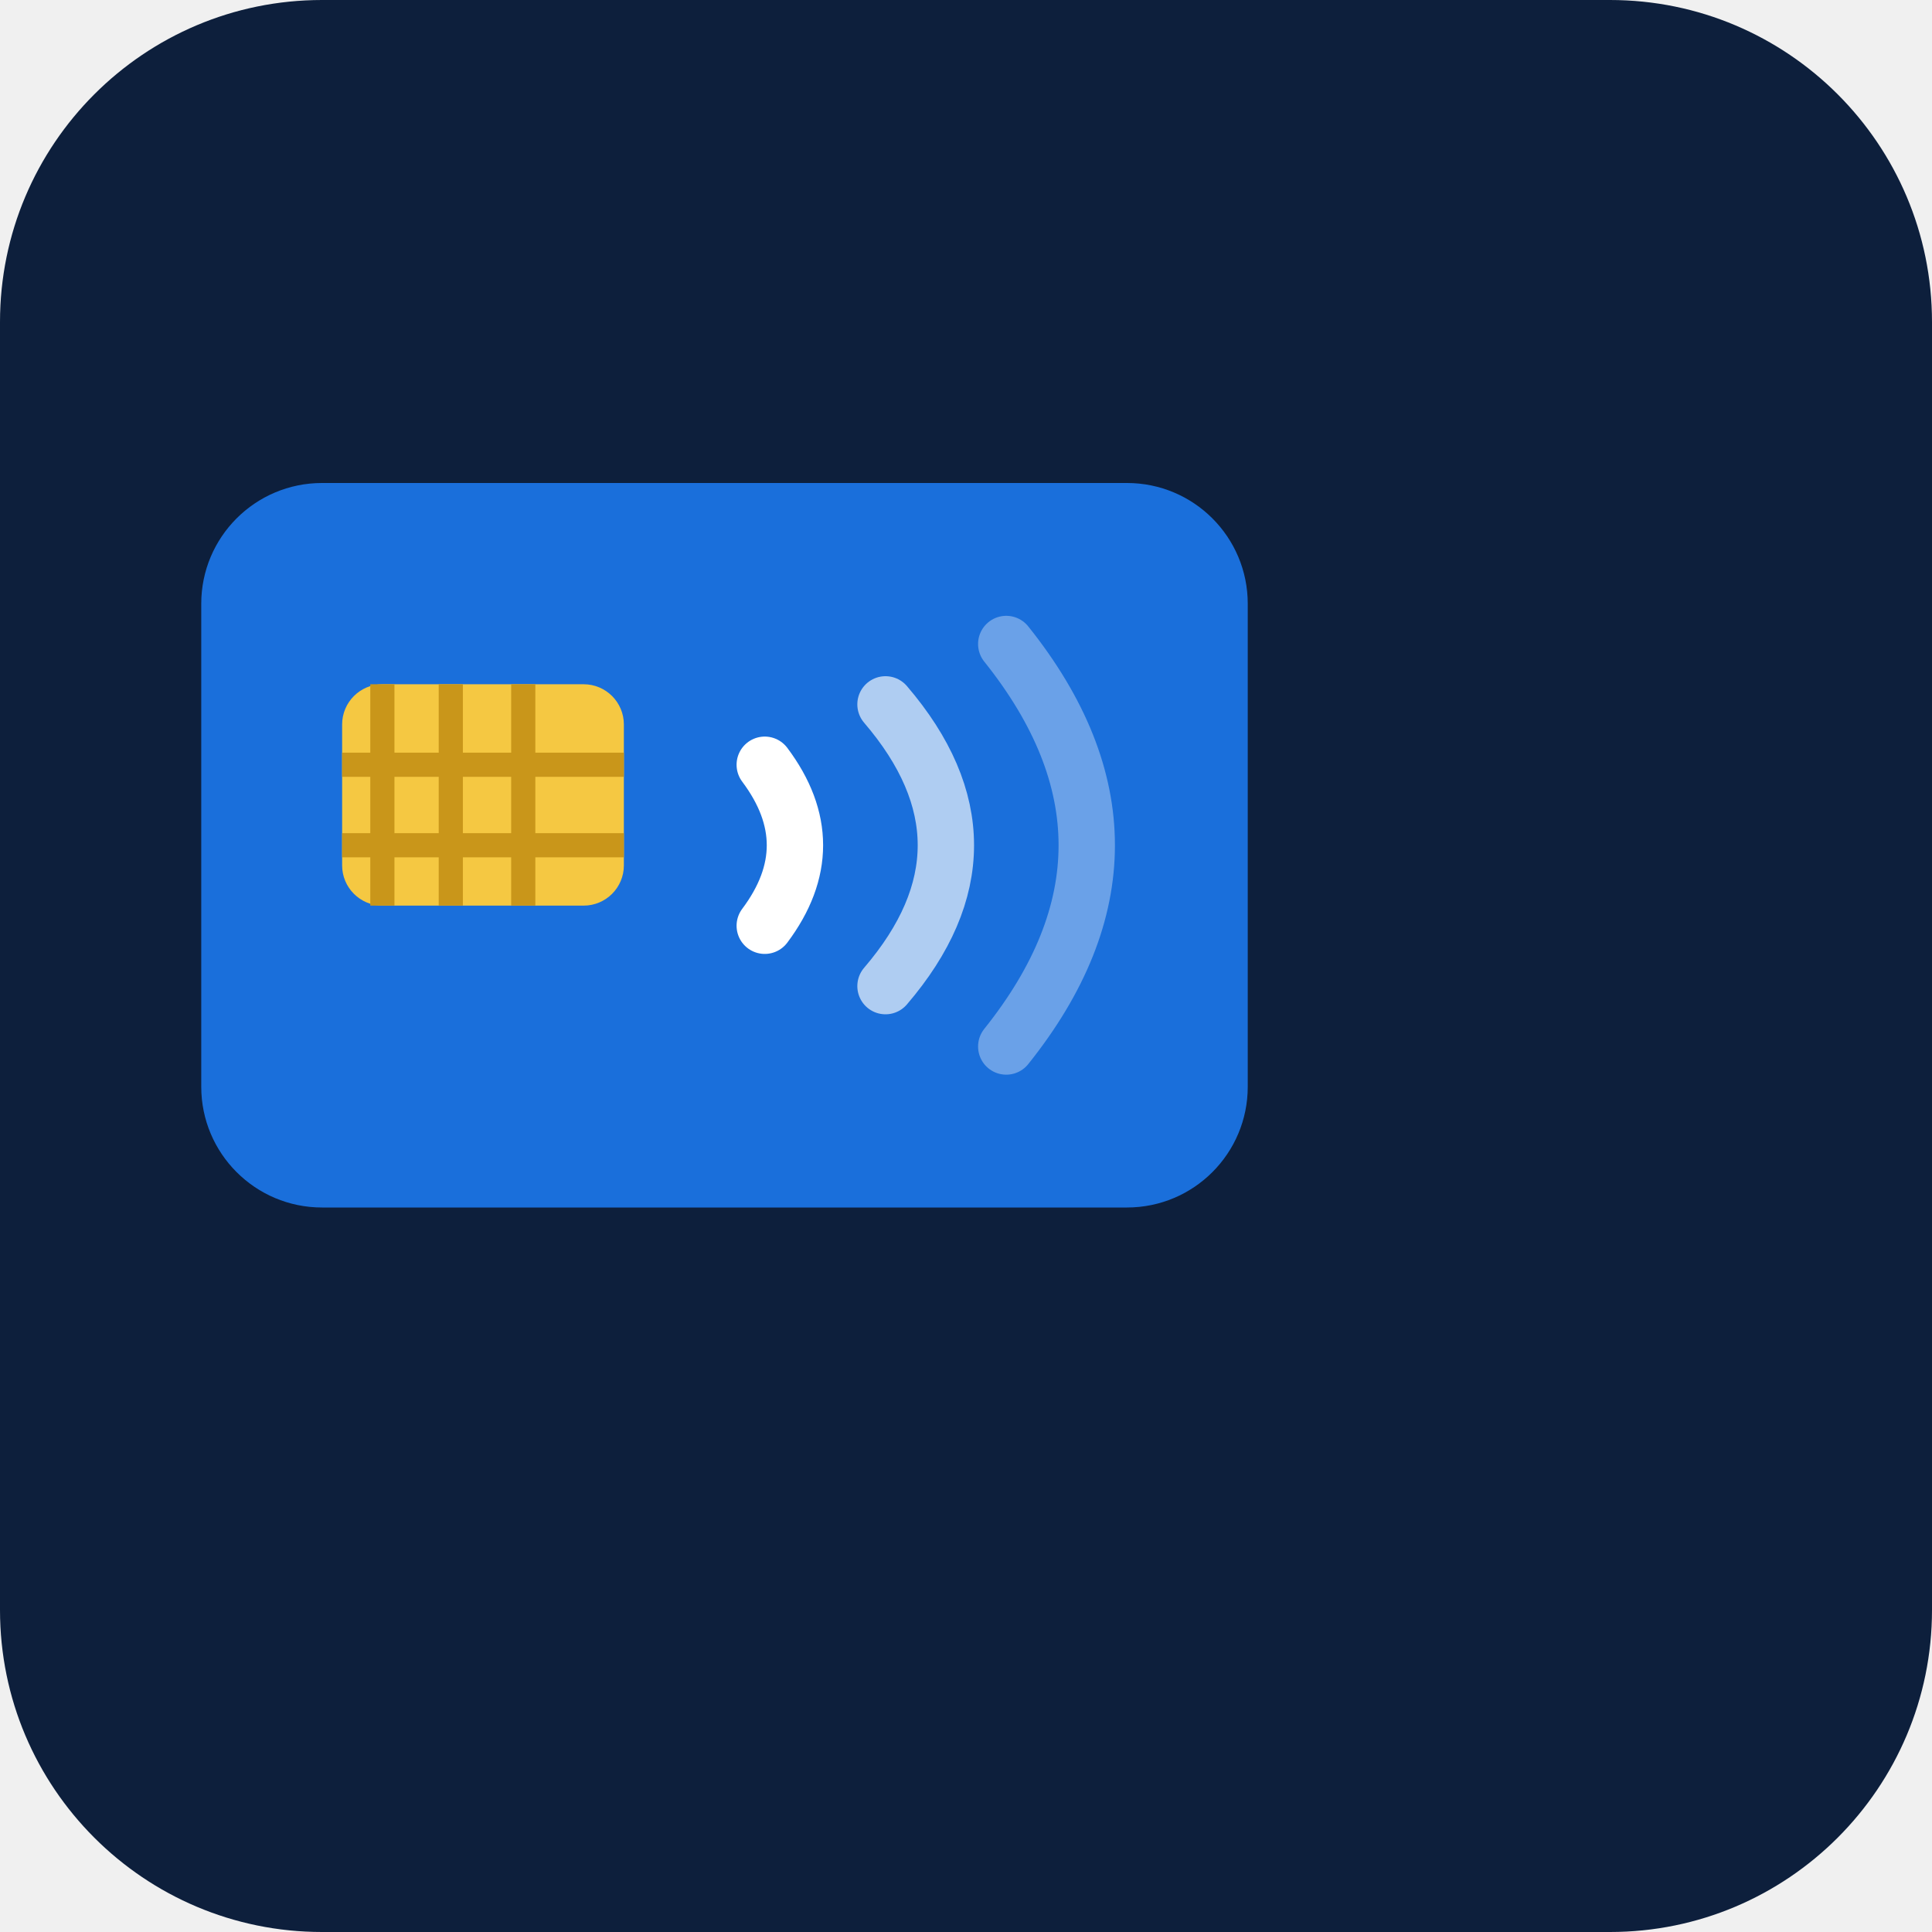
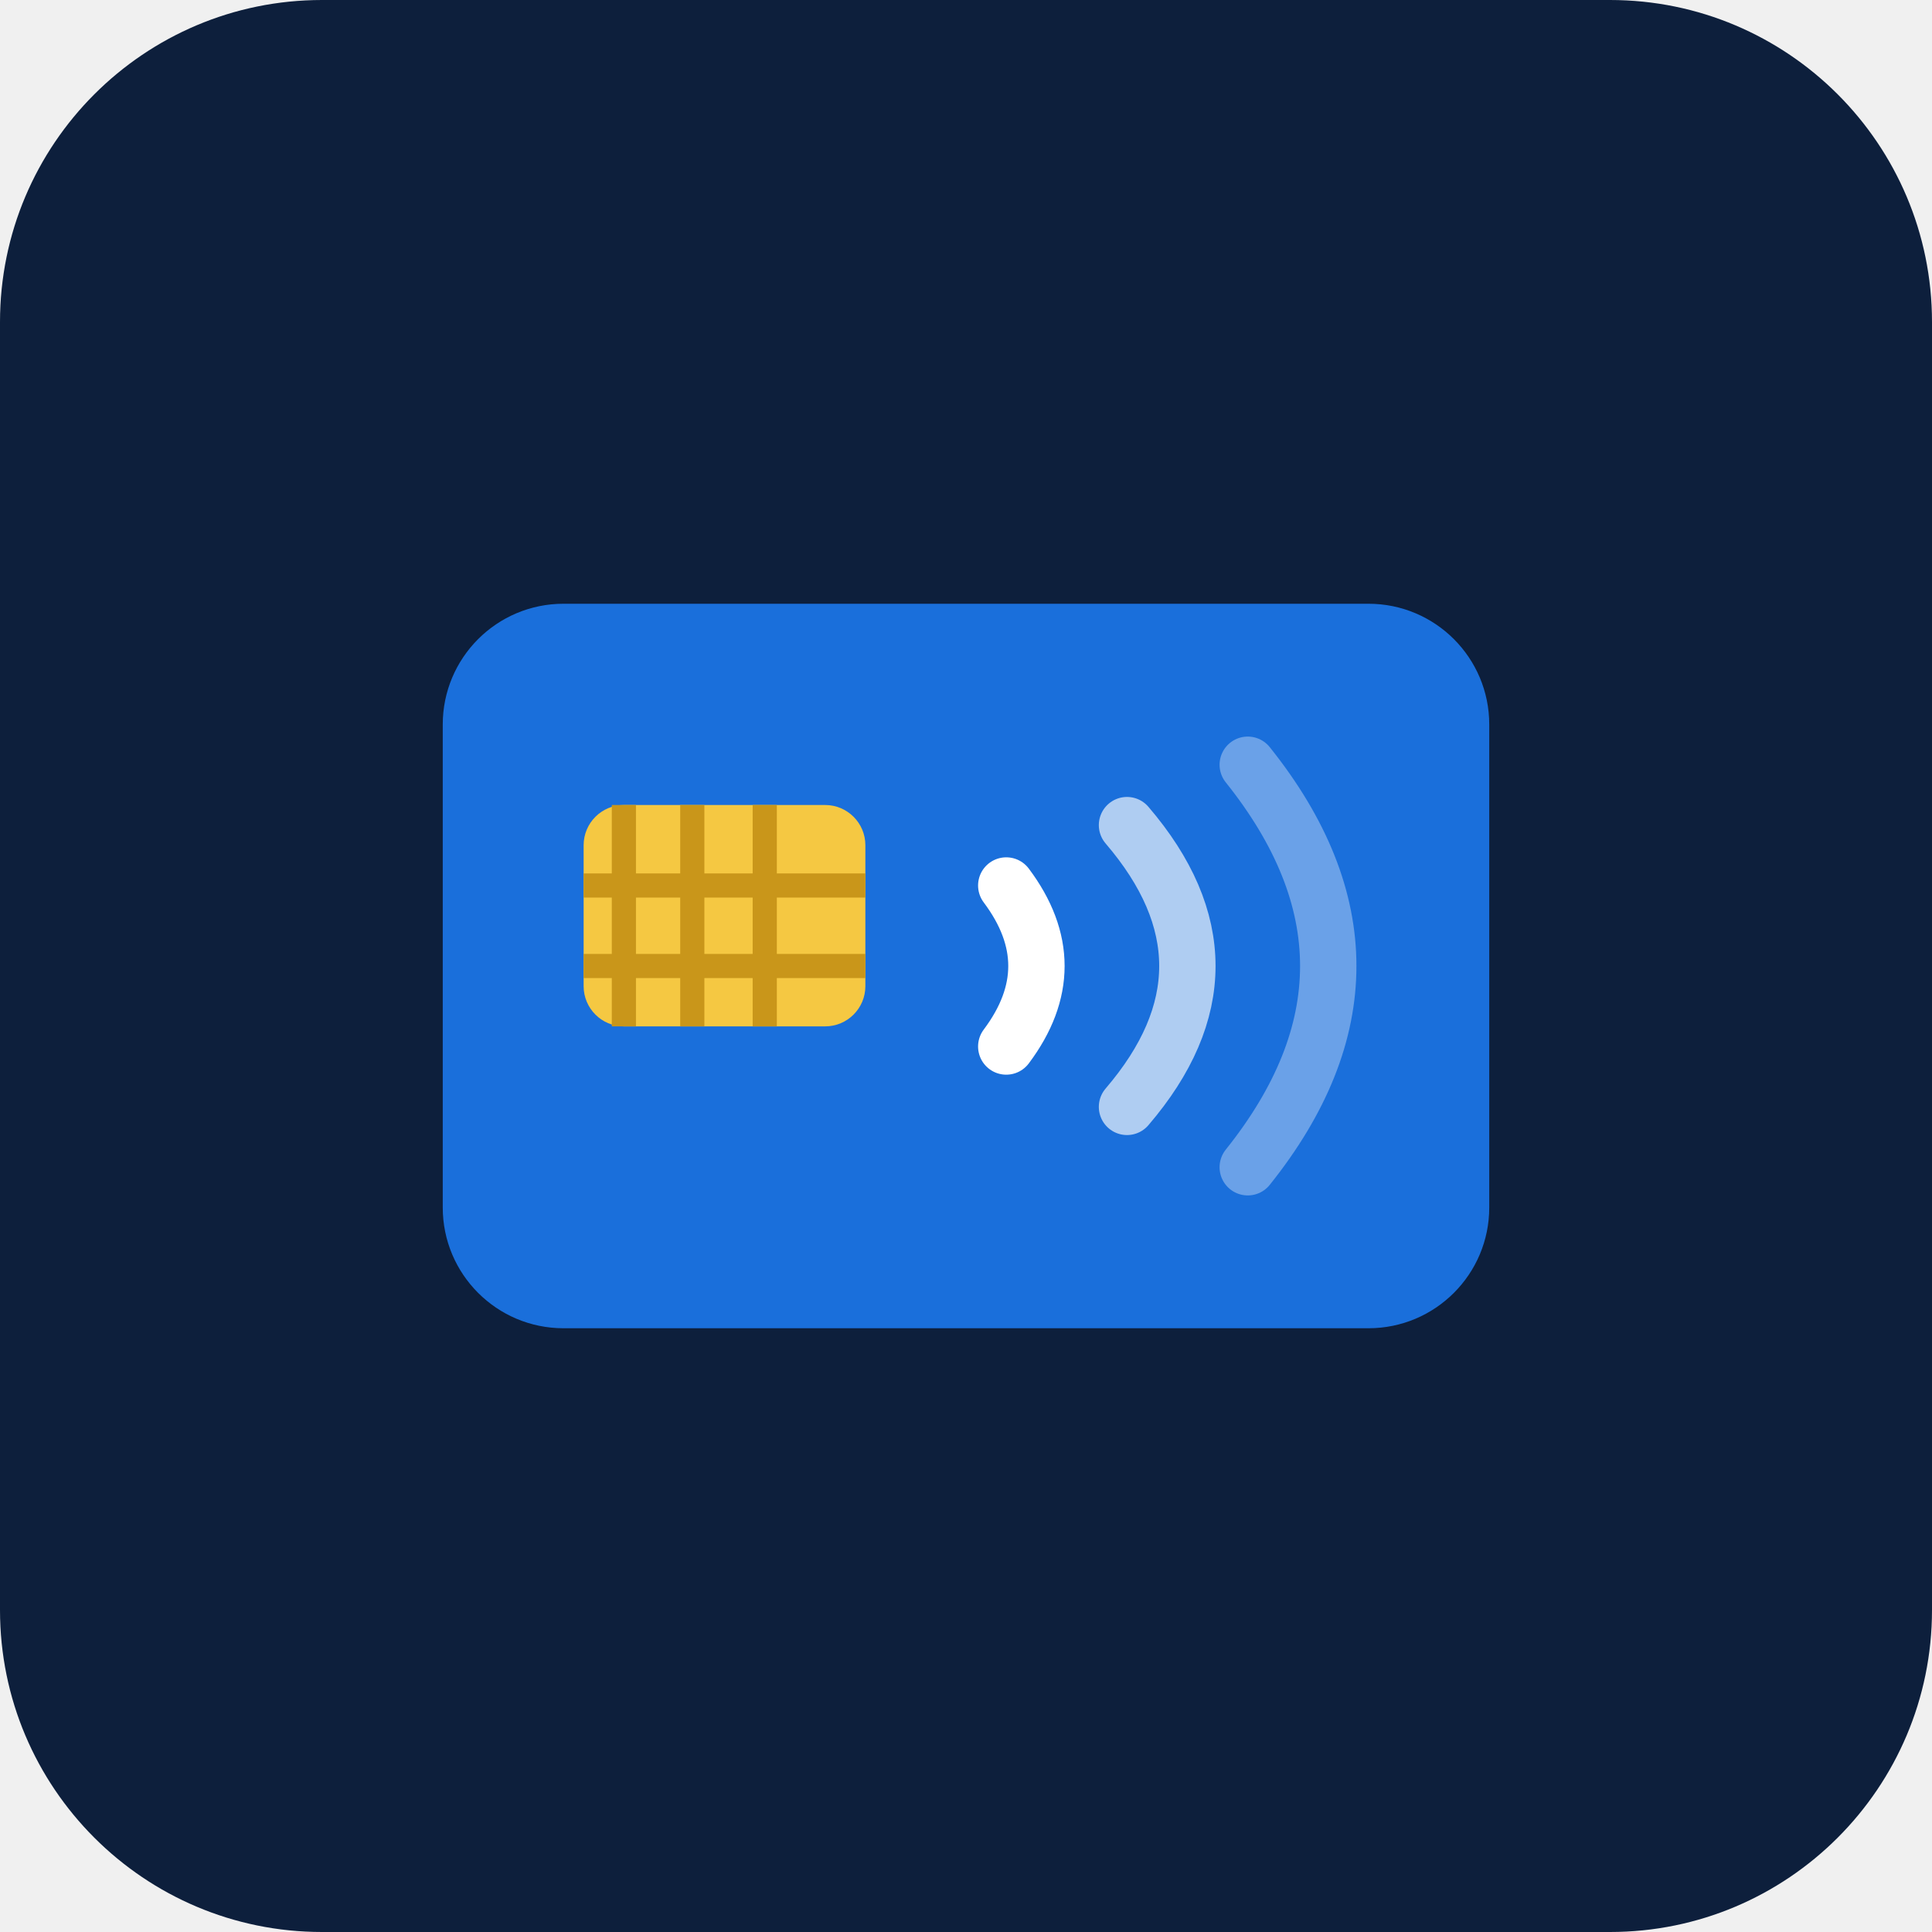
<svg xmlns="http://www.w3.org/2000/svg" viewBox="0 0 48 48" fill="none" role="img" aria-label="EidKit">
  <rect width="48" height="48" rx="8" fill="#0d1f3c" />
-   <rect x="5" y="12" width="26" height="18" rx="3" fill="#1a6fdb" />
-   <rect x="8.5" y="17" width="7" height="5.5" rx="1" fill="#f5c842" />
-   <line x1="9.5" y1="17" x2="9.5" y2="22.5" stroke="#c9961a" stroke-width="0.6" />
-   <line x1="11.2" y1="17" x2="11.2" y2="22.5" stroke="#c9961a" stroke-width="0.6" />
-   <line x1="13" y1="17" x2="13" y2="22.5" stroke="#c9961a" stroke-width="0.6" />
-   <line x1="8.5" y1="19" x2="15.5" y2="19" stroke="#c9961a" stroke-width="0.6" />
-   <line x1="8.5" y1="21" x2="15.5" y2="21" stroke="#c9961a" stroke-width="0.6" />
-   <path d="M19 19 Q20.5 21 19 23" stroke="white" stroke-width="1.4" stroke-linecap="round" fill="none" />
-   <path d="M22 17.5 Q25 21 22 24.5" stroke="white" stroke-width="1.4" stroke-linecap="round" fill="none" opacity="0.65" />
-   <path d="M25 16 Q29 21 25 26" stroke="white" stroke-width="1.4" stroke-linecap="round" fill="none" opacity="0.35" />
+   <rect x="11" y="15" width="26" height="18" rx="3" fill="#1a6fdb" />
+   <rect x="14.5" y="20" width="7" height="5.5" rx="1" fill="#f5c842" />
+   <line x1="15.5" y1="20" x2="15.5" y2="25.5" stroke="#c9961a" stroke-width="0.6" />
+   <line x1="17.2" y1="20" x2="17.2" y2="25.5" stroke="#c9961a" stroke-width="0.6" />
+   <line x1="19" y1="20" x2="19" y2="25.5" stroke="#c9961a" stroke-width="0.6" />
+   <line x1="14.5" y1="22" x2="21.5" y2="22" stroke="#c9961a" stroke-width="0.6" />
+   <line x1="14.5" y1="24" x2="21.5" y2="24" stroke="#c9961a" stroke-width="0.6" />
+   <path d="M25 22 Q26.5 24 25 26" stroke="white" stroke-width="1.4" stroke-linecap="round" fill="none" />
+   <path d="M28 20.5 Q31 24 28 27.5" stroke="white" stroke-width="1.4" stroke-linecap="round" fill="none" opacity="0.65" />
+   <path d="M31 19 Q35 24 31 29" stroke="white" stroke-width="1.4" stroke-linecap="round" fill="none" opacity="0.35" />
</svg>
